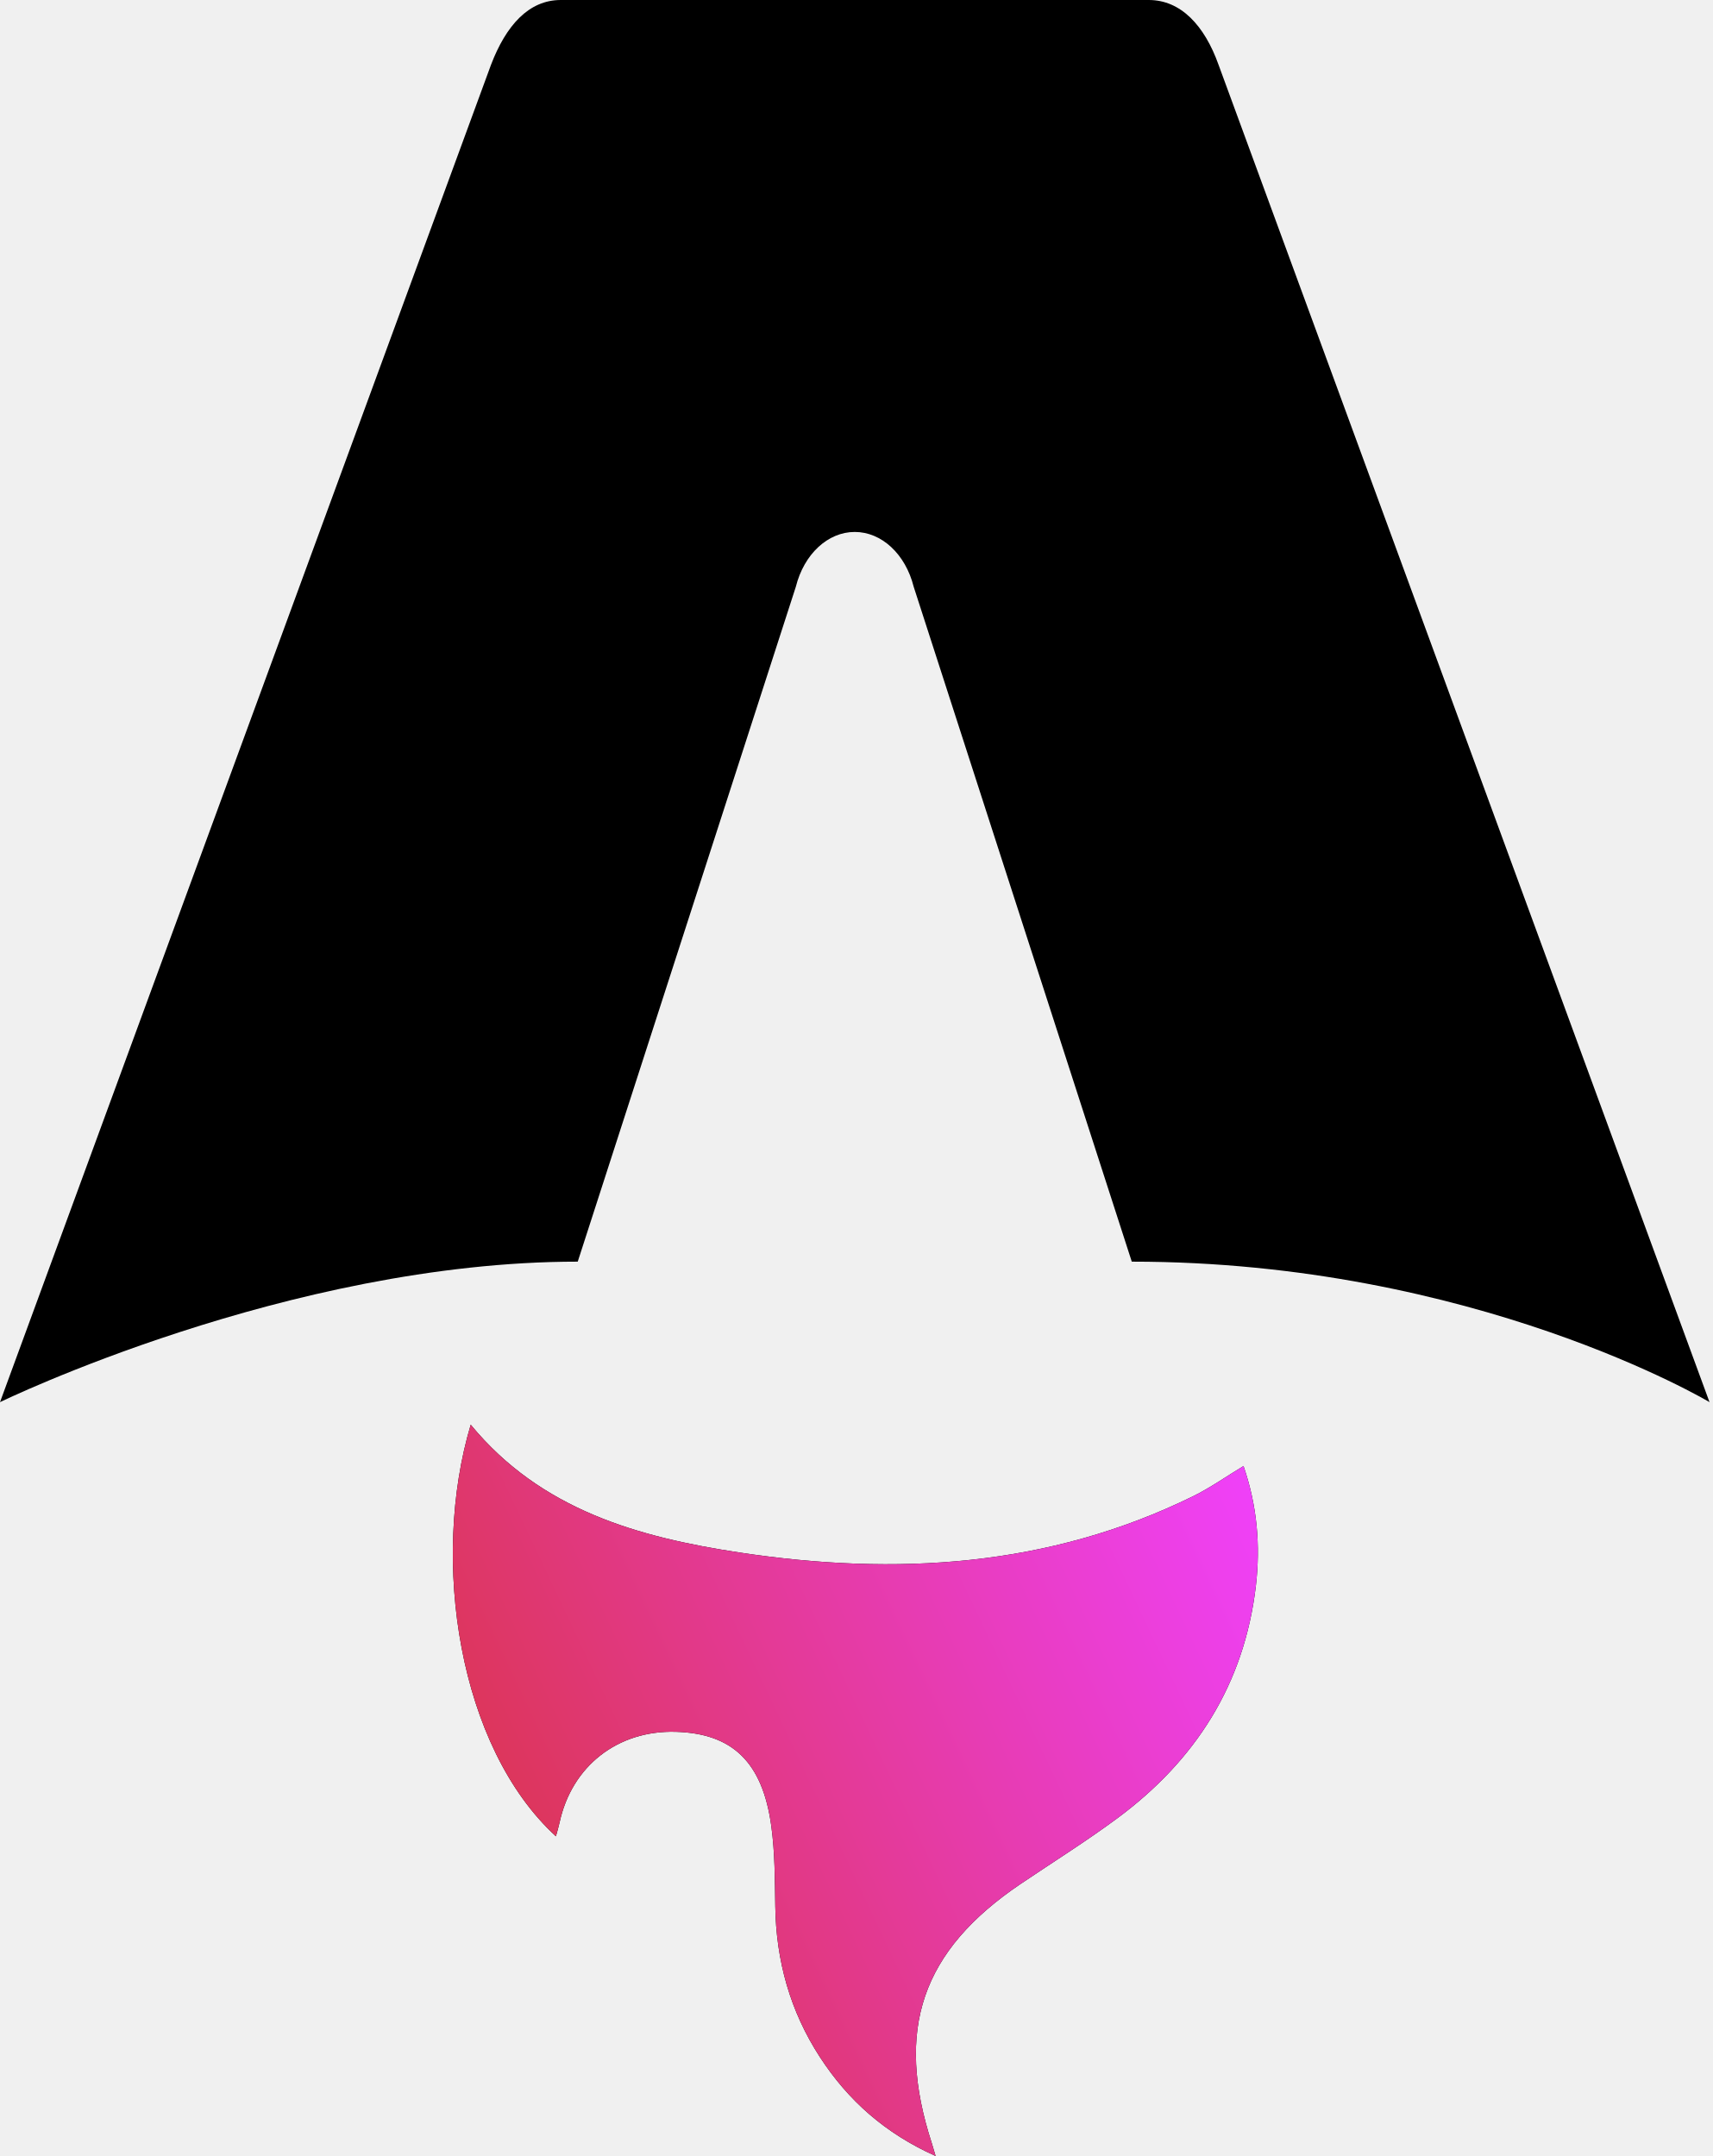
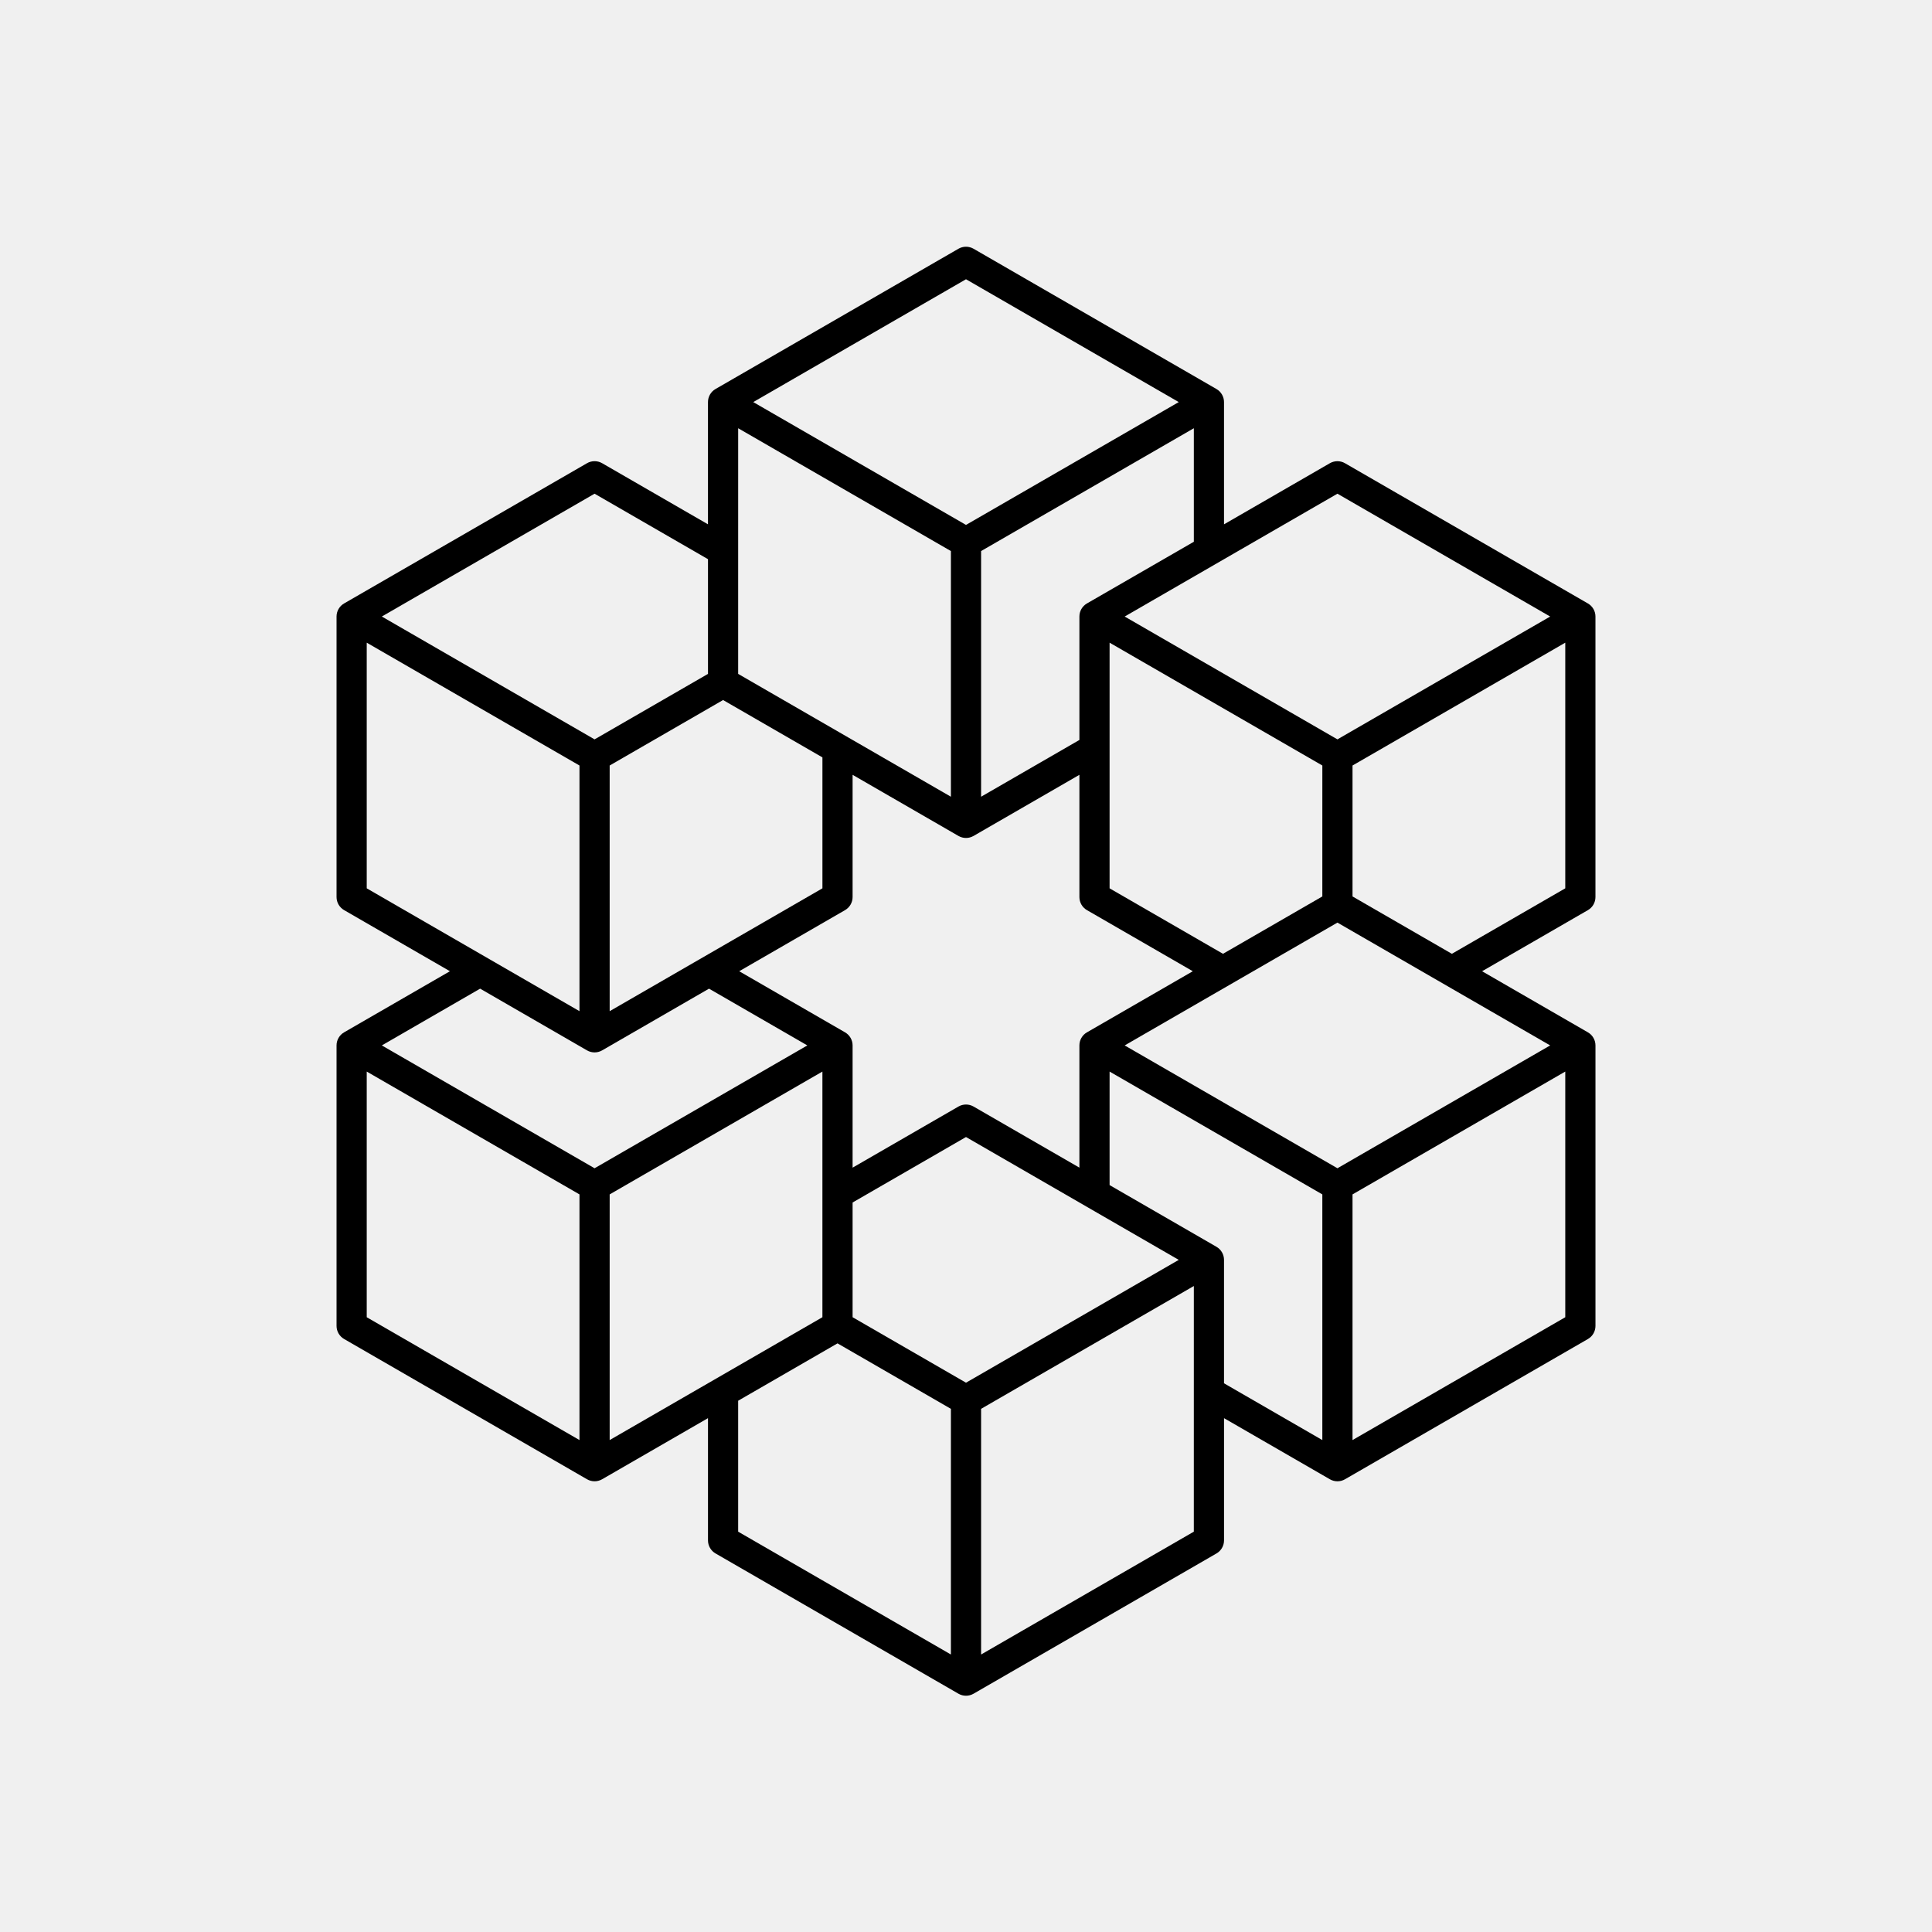
- <svg xmlns="http://www.w3.org/2000/svg" width="85" height="107" viewBox="0 0 85 107" fill="none">
-   <path fill="black" d="M27.589 91.136C22.756 86.718 21.344 77.433 23.358 70.707C26.85 74.948 31.689 76.291 36.7 77.05C44.438 78.22 52.036 77.782 59.223 74.246C60.045 73.841 60.805 73.303 61.704 72.757C62.378 74.714 62.553 76.689 62.318 78.7C61.745 83.596 59.309 87.378 55.433 90.245C53.883 91.392 52.244 92.417 50.643 93.498C45.726 96.821 44.396 100.718 46.243 106.386C46.287 106.525 46.327 106.663 46.426 107C43.916 105.876 42.082 104.24 40.684 102.089C39.209 99.819 38.507 97.308 38.47 94.591C38.451 93.269 38.451 91.934 38.273 90.631C37.839 87.453 36.347 86.03 33.536 85.948C30.652 85.864 28.37 87.647 27.765 90.455C27.719 90.671 27.652 90.884 27.585 91.134L27.589 91.136Z" />
-   <path fill="url(#paint0_linear_1_59)" d="M27.589 91.136C22.756 86.718 21.344 77.433 23.358 70.707C26.85 74.948 31.689 76.291 36.7 77.05C44.438 78.22 52.036 77.782 59.223 74.246C60.045 73.841 60.805 73.303 61.704 72.757C62.378 74.714 62.553 76.689 62.318 78.7C61.745 83.596 59.309 87.378 55.433 90.245C53.883 91.392 52.244 92.417 50.643 93.498C45.726 96.821 44.396 100.718 46.243 106.386C46.287 106.525 46.327 106.663 46.426 107C43.916 105.876 42.082 104.24 40.684 102.089C39.209 99.819 38.507 97.308 38.47 94.591C38.451 93.269 38.451 91.934 38.273 90.631C37.839 87.453 36.347 86.03 33.536 85.948C30.652 85.864 28.37 87.647 27.765 90.455C27.719 90.671 27.652 90.884 27.585 91.134L27.589 91.136Z" />
-   <path fill="black" d="M0 69.587C0 69.587 14.314 62.614 28.668 62.614L39.49 29.12C39.895 27.501 41.078 26.4 42.414 26.4C43.749 26.4 44.932 27.501 45.338 29.12L56.16 62.614C73.16 62.614 84.828 69.587 84.828 69.587C84.828 69.587 60.514 3.352 60.467 3.219C59.769 1.261 58.591 0 57.003 0H27.827C26.239 0 25.109 1.261 24.363 3.219C24.311 3.35 0 69.587 0 69.587Z" />
-   <defs>
-     <linearGradient id="paint0_linear_1_59" x1="22.47" y1="107" x2="69.145" y2="84.947" gradientUnits="userSpaceOnUse">
-       <stop stop-color="#D83333" />
-       <stop offset="1" stop-color="#F041FF" />
-     </linearGradient>
-   </defs>
+ <svg xmlns="http://www.w3.org/2000/svg" viewBox="0 0 128 128">
+   <style>
+     path { fill: #000000; }
+     @media (prefers-color-scheme: dark) {
+       path { fill: #ffffff; }
+     }
+   </style>
+   <path d="M105.703,59.432v-18.585a1.0 1,0,0,0-.5-.866l-16.095-9.292a1.004,1.004,0,0,0-1,0l-7.014,4.049v-8.098a1.0 1,0,0,0-.5-.866L64.5,16.48a1.004,1.004,0,0,0-1,0l-16.095,9.293a1.0 1,0,0,0-.5.866v8.098L39.892,30.688a1.004,1.004,0,0,0-1,0l-16.095,9.292a1.0 1,0,0,0-.5.866v18.585a1.0 1,0,0,0,.5.866l7.012,4.049-7.012,4.049a1.0 1,0,0,0-.5.866v18.585a1.0 1,0,0,0,.5.866l16.095,9.293a1.001,1.001,0,0,0,1,0l7.014-4.049v8.098a1.0 1,0,0,0,.5.866L63.5,112.213a1.001,1.001,0,0,0,1,0l16.095-9.292a1.0 1,0,0,0,.5-.866v-8.098l7.014,4.049a1.001,1.001,0,0,0,1,0l16.095-9.293a1.0 1,0,0,0,.5-.866v-18.585a1.0 1,0,0,0-.5-.866l-7.012-4.049,7.012-4.049A1.0 1,0,0,0,105.703,59.432ZM88.608,32.709l14.095,8.138L88.608,48.985,74.513,40.847ZM64,91.607l-7.513-4.338V79.669L64,75.331l8.013,4.627,6.082,3.512ZM40.392,95.408V79.132L54.487,70.994V87.269Zm8.514-67.036L63,36.509V52.785L48.905,44.647ZM87.608,59.392l-6.582,3.8L73.513,58.854V42.579l14.096,8.138ZM72.016,68.394l-.003.001a1.0 1,0,0,0-.5.866V77.359L64.5,73.311a1.004,1.004,0,0,0-1,0l-7.013,4.049V69.262a1.0 1,0,0,0-.5-.866l-7.013-4.049,7.013-4.049a1.0 1,0,0,0,.5-.866V51.334l7.013,4.049a1.001,1.001,0,0,0,1,0l7.013-4.049v8.098a1.0 1,0,0,0,.5.866L79.026,64.347ZM72.013,39.98a1.0 1,0,0,0-.5.866V49.024L65,52.785V36.509l14.095-8.137v7.521Zm-24.107,6.399,6.582,3.8v8.675L40.392,66.993V50.717ZM38.892,69.591a1.004,1.004,0,0,0,1,0l7.082-4.09,6.514,3.761L39.392,77.4,25.297,69.262,31.81,65.501Zm41.703,13.013-7.082-4.089V70.994L87.608,79.132V95.408l-6.514-3.761V83.47A1.0 1,0,0,0,80.595,82.604Zm8.014-5.204L74.513,69.262l14.095-8.137,14.095,8.137ZM64,18.501,78.095,26.639,64,34.777,49.905,26.639ZM39.392,32.709l7.514,4.338V44.647L39.392,48.985,25.297,40.846Zm-15.095,9.87L38.392,50.717V66.993L24.297,58.854Zm0,28.415L38.392,79.132V95.408L24.297,87.27Zm24.608,21.808,6.582-3.801L63,93.339v16.276l-14.095-8.138Zm30.189,8.675L65,109.615V93.339L79.095,85.202ZM89.608,95.408V79.132L103.703,70.994V87.27Zm6.582-32.216-6.582-3.8v-8.675L103.703,42.579V58.854Z" />
</svg>
